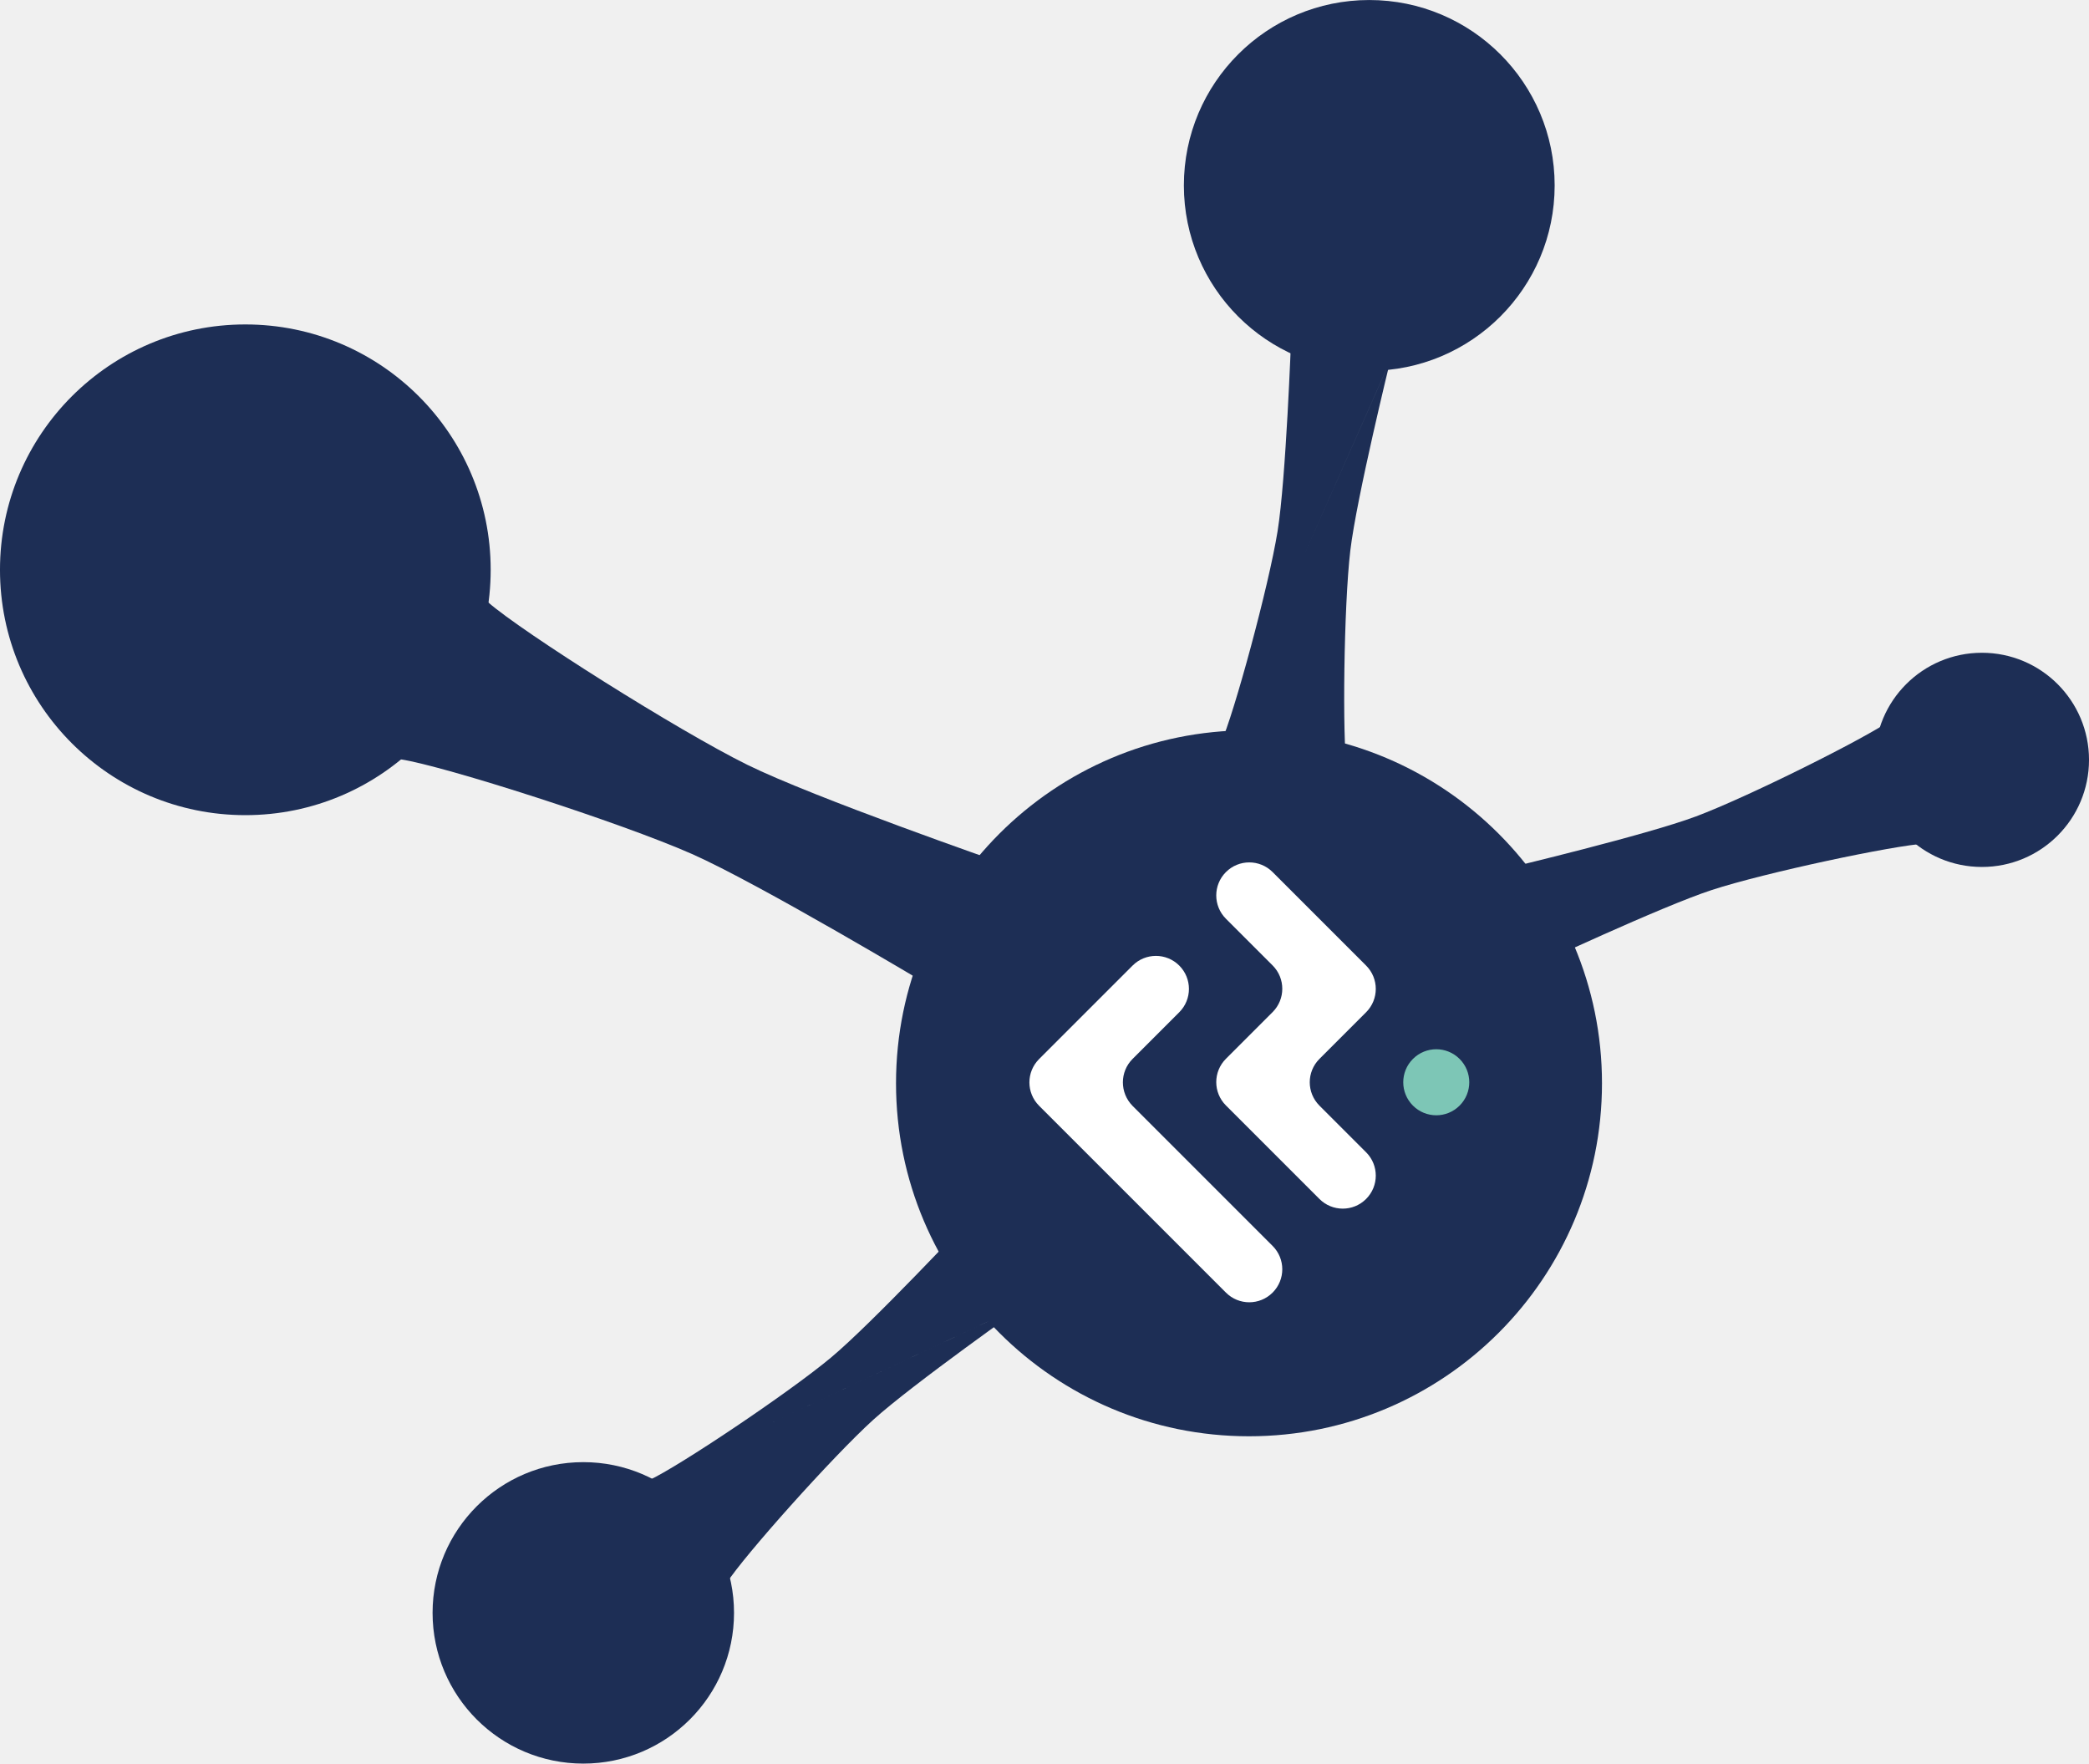
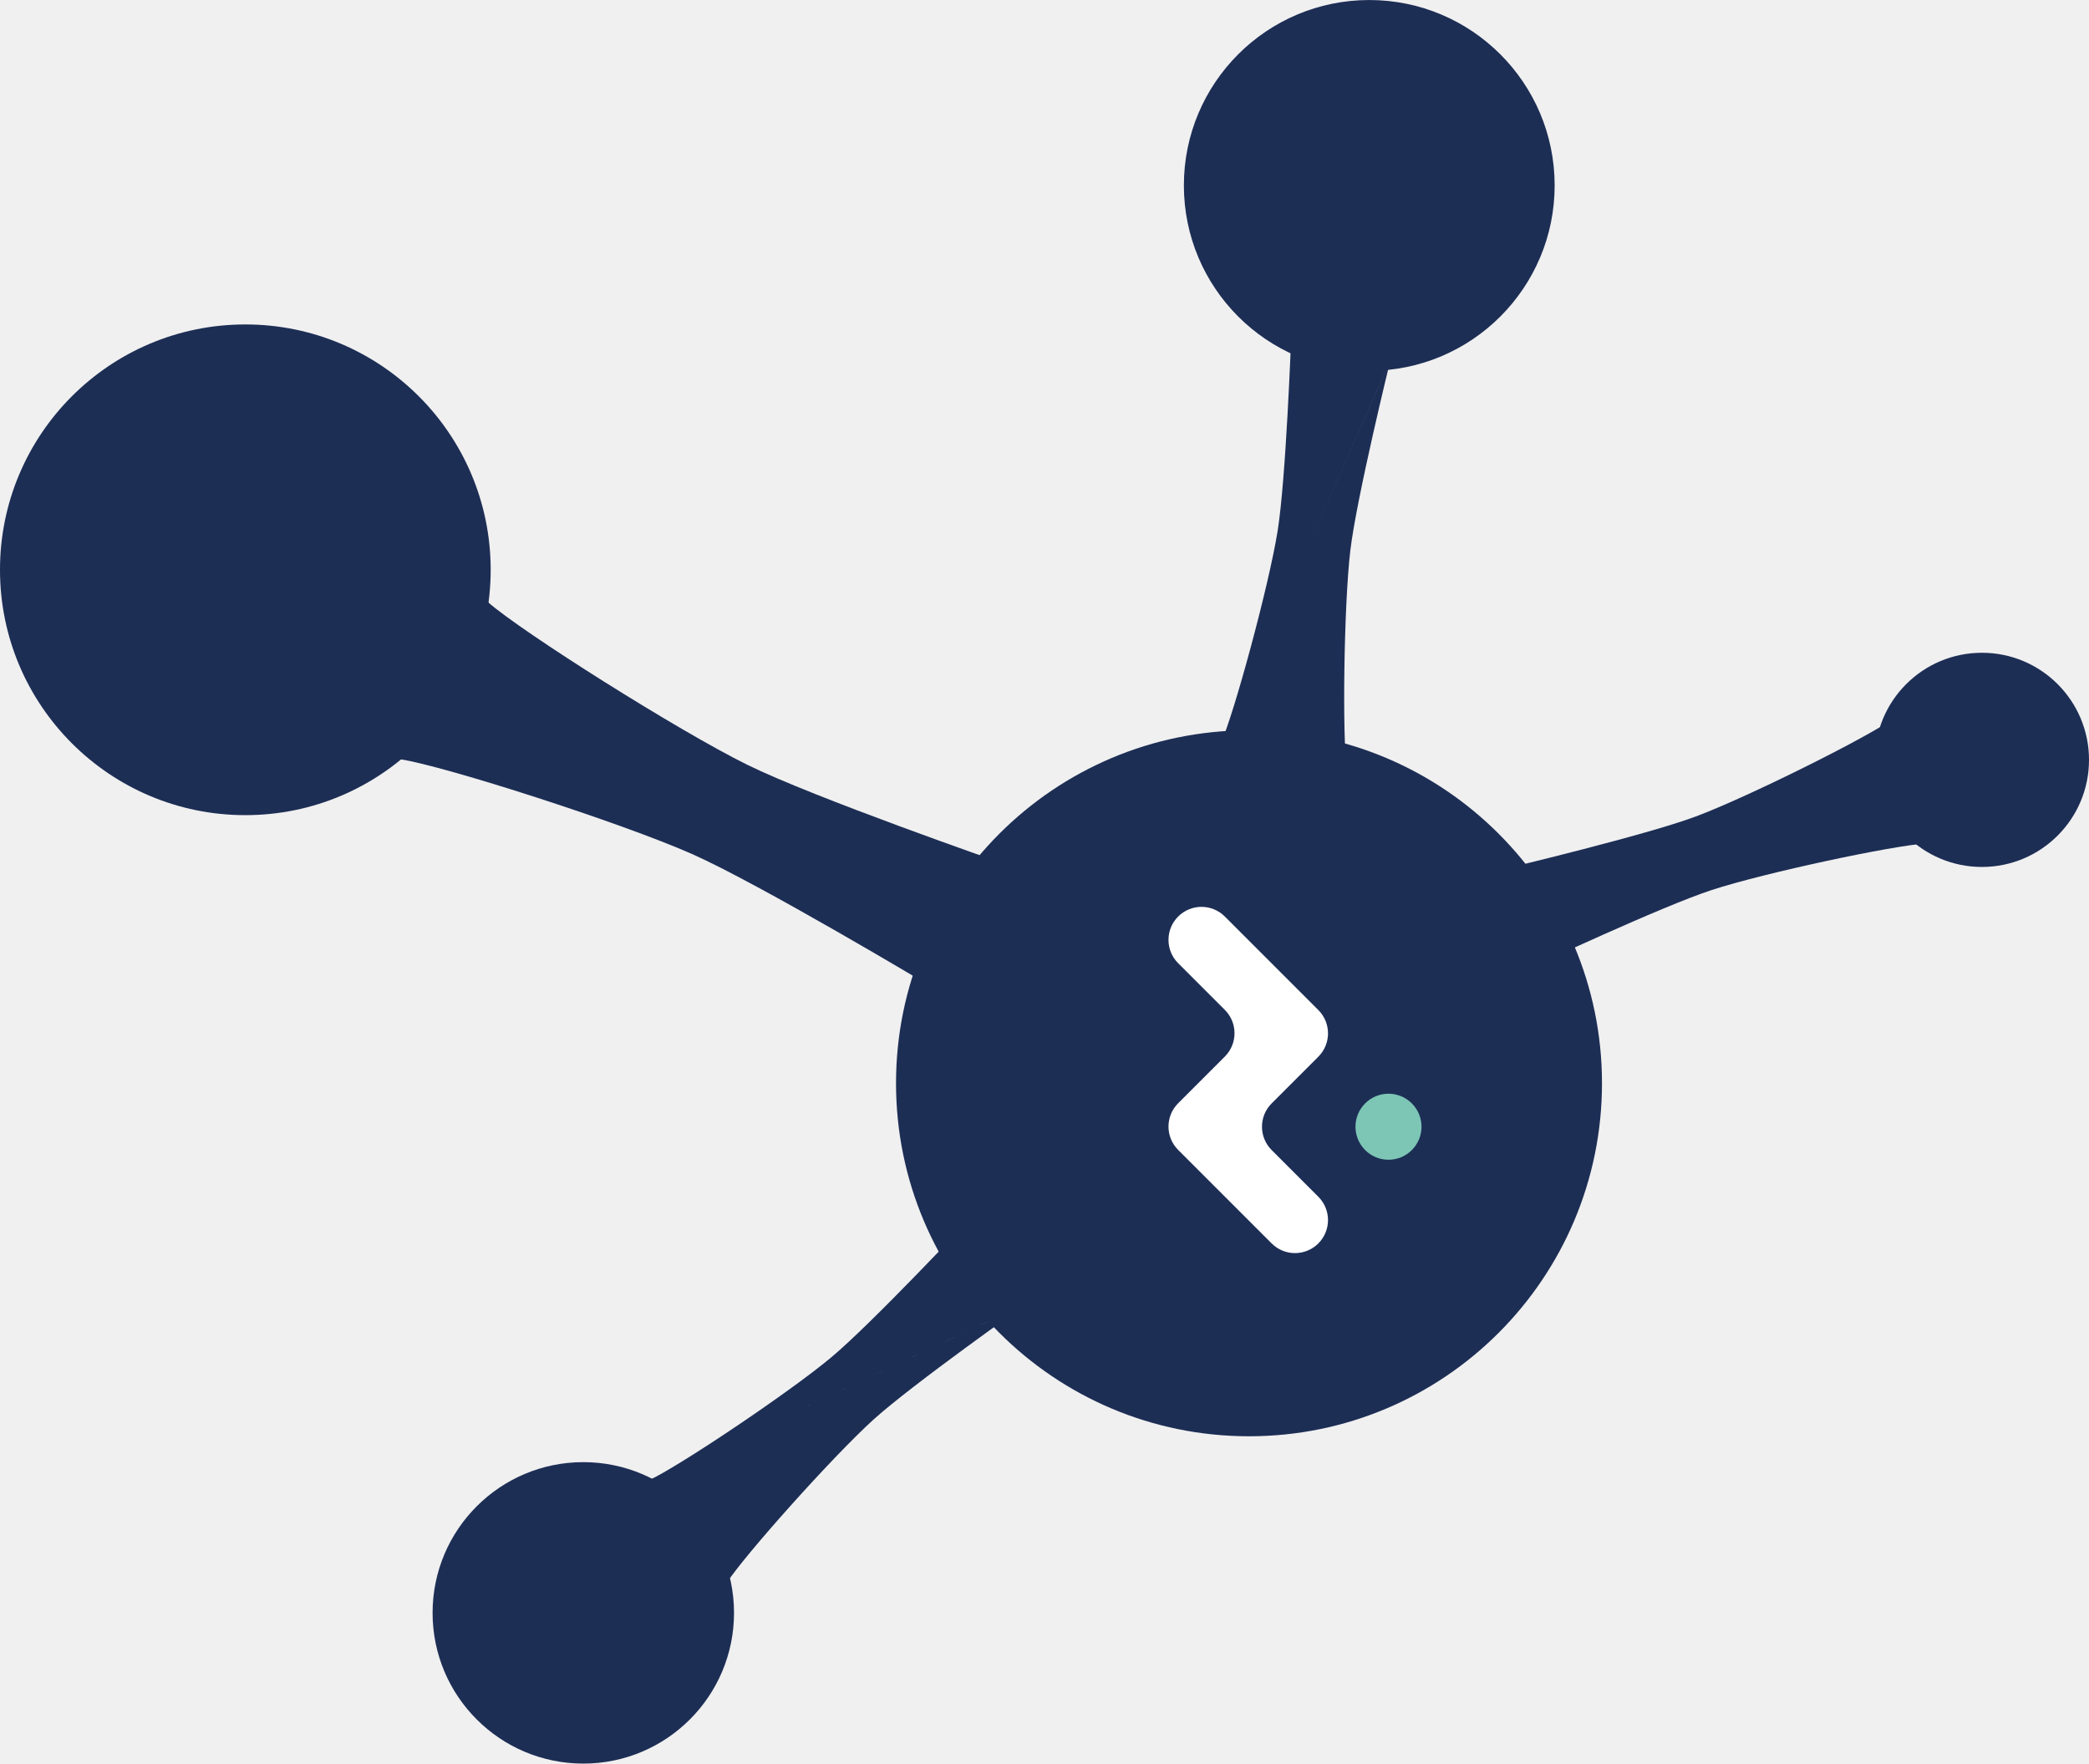
- <svg xmlns="http://www.w3.org/2000/svg" xmlns:xlink="http://www.w3.org/1999/xlink" width="40.11mm" height="33.861mm" viewBox="0 0 40.11 33.861" version="1.1" id="svg1" xml:space="preserve">
-   <defs id="defs1">
-     <linearGradient id="linearGradient1">
-       <stop style="stop-color:#1d2e55;stop-opacity:1;" offset="0" id="stop1" />
-       <stop style="stop-color:#1d2e55;stop-opacity:0;" offset="1" id="stop2" />
-     </linearGradient>
-     <linearGradient xlink:href="#linearGradient1" id="linearGradient2" x1="119.737" y1="77.455" x2="132.085" y2="81.571" gradientUnits="userSpaceOnUse" />
-   </defs>
+ <svg xmlns="http://www.w3.org/2000/svg" width="40.11mm" height="33.861mm" viewBox="0 0 40.11 33.861" version="1.1" id="svg1" xml:space="preserve">
+   <defs id="defs1" />
  <g id="layer1" transform="translate(-14.35403,-14.74867)">
-     <g id="symbole_x5F_clair-0" transform="matrix(0.05619325,0,0,0.05619325,-35.02406,52.88065)">
-       <path class="st1" d="m 1309.5,344.4 v 0 c -8.9,8.9 -23.3,8.9 -32.2,0 v 0 c -8.9,-8.9 -8.9,-23.3 0,-32.2 v 0 c 8.9,-8.9 23.3,-8.9 32.2,0 v 0 c 8.9,8.9 8.9,23.3 0,32.2 z" id="path4232-9" style="fill:#7dc6b6" />
-       <path class="st0" d="M 1212.8,312.2 1245,280 c 8.9,-8.9 8.9,-23.3 0,-32.2 l -64.5,-64.5 c -8.9,-8.9 -23.3,-8.9 -32.2,0 v 0 c -8.9,8.9 -8.9,23.3 0,32.2 l 32.2,32.2 c 8.9,8.9 8.9,23.3 0,32.2 l -32.2,32.2 c -8.9,8.9 -8.9,23.3 0,32.2 l 64.5,64.5 c 8.9,8.9 23.3,8.9 32.2,0 v 0 c 8.9,-8.9 8.9,-23.3 0,-32.2 l -32.2,-32.2 c -8.9,-8.9 -8.9,-23.3 0,-32.2 z" id="path4234-9" style="fill:#1d2e55" />
-       <path class="st0" d="m 1083.9,312.2 32.2,-32.2 c 8.9,-8.9 8.9,-23.3 0,-32.2 v 0 c -8.9,-8.9 -23.3,-8.9 -32.2,0 l -64.5,64.5 c -8.9,8.9 -8.9,23.3 0,32.2 l 128.9,128.9 c 8.9,8.9 23.3,8.9 32.2,0 v 0 c 8.9,-8.9 8.9,-23.3 0,-32.2 l -96.7,-96.7 c -8.8,-9 -8.8,-23.4 0.1,-32.3 z" id="path4236-3" style="fill:#1d2e55" />
-     </g>
    <g id="g4">
      <g id="g9" transform="matrix(0.7412754,0,0,0.7412754,5.523013,3.831527)" style="fill:#1d2e55;fill-opacity:1;stroke:none">
        <g id="g1">
          <circle style="fill:#1d2e55;fill-opacity:1;stroke:none;stroke-width:0.5;stroke-dasharray:none" id="path5" cx="18.268" cy="29.486" r="6.355" />
          <circle style="fill:#1d2e55;fill-opacity:1;stroke:none;stroke-width:0.719;stroke-dasharray:none" id="path5-1" cx="44.265" cy="42.786" r="9.143" />
          <circle style="fill:#1d2e55;fill-opacity:1;stroke:none;stroke-width:0.5;stroke-dasharray:none" id="path5-7" cx="47.38" cy="19.53" r="4.802" />
          <circle style="fill:#1d2e55;fill-opacity:1;stroke:none;stroke-width:0.5;stroke-dasharray:none" id="path5-8" cx="27.022" cy="56.503" r="3.904" />
          <circle style="fill:#1d2e55;fill-opacity:1;stroke:none;stroke-width:0.57;stroke-dasharray:none" id="path5-8-7" cx="63.249" cy="34.409" r="2.774" />
          <path style="fill:#1d2e55;fill-opacity:1;stroke:none;stroke-width:0.1;stroke-dasharray:none" d="m 35.987,40.255 c 0,0 -4.402,-2.635 -6.157,-3.411 -1.834,-0.81 -6.387,-2.272 -7.539,-2.449 l 2.217,-4.111 m 0.047,0.042 c 0.875,0.769 4.918,3.324 6.716,4.211 1.721,0.849 6.567,2.534 6.567,2.534 l -1.851,3.184" id="path7" />
          <path style="fill:#1d2e55;fill-opacity:1;stroke:none;stroke-width:0.072;stroke-dasharray:none" d="m 47.927,24.057 c 0,0 -0.877,3.569 -1.038,4.933 -0.168,1.426 -0.21,4.851 -0.089,5.677 L 43.518,34.014 m 0.019,-0.041 c 0.342,-0.761 1.24,-4.066 1.468,-5.484 0.219,-1.357 0.352,-5.029 0.352,-5.029 l 2.569,0.597" id="path7-8" />
          <path style="fill:#1d2e55;fill-opacity:1;stroke:none;stroke-width:0.072;stroke-dasharray:none" d="m 50.977,37.208 c 0,0 3.575,-0.852 4.862,-1.333 1.345,-0.503 4.41,-2.032 5.089,-2.517 l 0.92,3.216 m -0.045,0.002 c -0.833,0.044 -4.183,0.757 -5.548,1.203 -1.306,0.426 -4.633,1.987 -4.633,1.987 l -0.644,-2.558" id="path7-8-0" />
          <path style="fill:#1d2e55;fill-opacity:1;stroke:none;stroke-width:0.072;stroke-dasharray:none" d="m 38.55,48.466 c 0,0 -3.004,2.116 -4.022,3.04 -1.063,0.965 -3.343,3.521 -3.794,4.224 l -2.047,-2.646 m 0.041,-0.019 c 0.758,-0.349 3.605,-2.254 4.708,-3.173 1.055,-0.88 3.567,-3.563 3.567,-3.563 l 1.546,2.137" id="path7-8-0-0" />
        </g>
      </g>
      <g id="symbole_x5F_fonce" transform="matrix(0.02783247,0,0,0.02783247,-8.813043,26.39081)">
-         <path class="st1" d="m 1839.3,344.4 v 0 c -8.9,8.9 -23.3,8.9 -32.2,0 v 0 c -8.9,-8.9 -8.9,-23.3 0,-32.2 v 0 c 8.9,-8.9 23.3,-8.9 32.2,0 v 0 c 8.9,8.9 8.9,23.3 0,32.2 z" id="path4225" />
-         <path class="st6" d="m 1742.6,312.2 32.2,-32.2 c 8.9,-8.9 8.9,-23.3 0,-32.2 l -64.5,-64.5 c -8.9,-8.9 -23.3,-8.9 -32.2,0 v 0 c -8.9,8.9 -8.9,23.3 0,32.2 l 32.2,32.2 c 8.9,8.9 8.9,23.3 0,32.2 l -32.2,32.2 c -8.9,8.9 -8.9,23.3 0,32.2 l 64.5,64.5 c 8.9,8.9 23.3,8.9 32.2,0 v 0 c 8.9,-8.9 8.9,-23.3 0,-32.2 l -32.2,-32.2 c -8.9,-8.9 -8.9,-23.3 0,-32.2 z" id="path4227" />
-         <path class="st6" d="m 1613.7,312.2 32.2,-32.2 c 8.9,-8.9 8.9,-23.3 0,-32.2 v 0 c -8.9,-8.9 -23.3,-8.9 -32.2,0 l -64.5,64.5 c -8.9,8.9 -8.9,23.3 0,32.2 l 128.9,128.9 c 8.9,8.9 23.3,8.9 32.2,0 v 0 c 8.9,-8.9 8.9,-23.3 0,-32.2 l -96.7,-96.7 c -8.8,-9 -8.8,-23.4 0.1,-32.3 z" id="path4229" />
+         <path class="st1" d="m 1806.344,375.073 v 0 c -8.9,8.9 -23.3,8.9 -32.2,0 v 0 c -8.9,-8.9 -8.9,-23.3 0,-32.2 v 0 c 8.9,-8.9 23.3,-8.9 32.2,0 v 0 c 8.9,8.9 8.9,23.3 0,32.2 z" id="path4225" />
+         <path class="st6" d="m 1709.644,342.873 32.2,-32.2 c 8.9,-8.9 8.9,-23.3 0,-32.2 l -64.5,-64.5 c -8.9,-8.9 -23.3,-8.9 -32.2,0 v 0 c -8.9,8.9 -8.9,23.3 0,32.2 l 32.2,32.2 c 8.9,8.9 8.9,23.3 0,32.2 l -32.2,32.2 c -8.9,8.9 -8.9,23.3 0,32.2 l 64.5,64.5 c 8.9,8.9 23.3,8.9 32.2,0 v 0 c 8.9,-8.9 8.9,-23.3 0,-32.2 l -32.2,-32.2 c -8.9,-8.9 -8.9,-23.3 0,-32.2 z" id="path4227" />
      </g>
    </g>
-     <rect style="fill:#1a1a1a;fill-opacity:1;stroke:none;stroke-width:0.1" id="rect4" width="60.59" height="44.45" x="87.18" y="9.525" ry="4.029" />
-     <g id="g9-7" transform="matrix(0.7412754,0,0,0.7412754,84.03774,3.63494)" style="fill:#ffffff;fill-opacity:1;stroke:none">
-       <g id="g2" style="fill:#ffffff">
-         <circle style="fill:#ffffff;fill-opacity:1;stroke:none;stroke-width:0.5;stroke-dasharray:none" id="path5-15" cx="18.268" cy="29.486" r="6.355" />
-         <circle style="fill:#ffffff;fill-opacity:1;stroke:none;stroke-width:0.719;stroke-dasharray:none" id="path5-1-9" cx="44.265" cy="42.786" r="9.143" />
-         <circle style="fill:#ffffff;fill-opacity:1;stroke:none;stroke-width:0.5;stroke-dasharray:none" id="path5-7-8" cx="47.38" cy="19.53" r="4.802" />
-         <circle style="fill:#ffffff;fill-opacity:1;stroke:none;stroke-width:0.5;stroke-dasharray:none" id="path5-8-3" cx="27.022" cy="56.503" r="3.904" />
-         <circle style="fill:#ffffff;fill-opacity:1;stroke:none;stroke-width:0.57;stroke-dasharray:none" id="path5-8-7-8" cx="63.249" cy="34.409" r="2.774" />
-         <path style="fill:#ffffff;fill-opacity:1;stroke:none;stroke-width:0.1;stroke-dasharray:none" d="m 35.987,40.255 c 0,0 -4.402,-2.635 -6.157,-3.411 -1.834,-0.81 -6.387,-2.272 -7.539,-2.449 l 2.217,-4.111 m 0.047,0.042 c 0.875,0.769 4.918,3.324 6.716,4.211 1.721,0.849 6.567,2.534 6.567,2.534 l -1.851,3.184" id="path7-9" />
-         <path style="fill:#ffffff;fill-opacity:1;stroke:none;stroke-width:0.072;stroke-dasharray:none" d="m 47.927,24.057 c 0,0 -0.877,3.569 -1.038,4.933 -0.168,1.426 -0.21,4.851 -0.089,5.677 L 43.518,34.014 m 0.019,-0.041 c 0.342,-0.761 1.24,-4.066 1.468,-5.484 0.219,-1.357 0.352,-5.029 0.352,-5.029 l 2.569,0.597" id="path7-8-3" />
-         <path style="fill:#ffffff;fill-opacity:1;stroke:none;stroke-width:0.072;stroke-dasharray:none" d="m 50.977,37.208 c 0,0 3.575,-0.852 4.862,-1.333 1.345,-0.503 4.41,-2.032 5.089,-2.517 l 0.92,3.216 m -0.045,0.002 c -0.833,0.044 -4.183,0.757 -5.548,1.203 -1.306,0.426 -4.633,1.987 -4.633,1.987 l -0.644,-2.558" id="path7-8-0-2" />
-         <path style="fill:#ffffff;fill-opacity:1;stroke:none;stroke-width:0.072;stroke-dasharray:none" d="m 38.55,48.466 c 0,0 -3.004,2.116 -4.022,3.04 -1.063,0.965 -3.343,3.521 -3.794,4.224 l -2.047,-2.646 m 0.041,-0.019 c 0.758,-0.349 3.605,-2.254 4.708,-3.173 1.055,-0.88 3.567,-3.563 3.567,-3.563 l 1.546,2.137" id="path7-8-0-0-9" />
-       </g>
-     </g>
-     <g id="symbole_x5F_fonce-2" transform="matrix(0.02783247,0,0,0.02783247,69.70168,26.19422)">
-       <path class="st1" d="m 1839.3,344.4 v 0 c -8.9,8.9 -23.3,8.9 -32.2,0 v 0 c -8.9,-8.9 -8.9,-23.3 0,-32.2 v 0 c 8.9,-8.9 23.3,-8.9 32.2,0 v 0 c 8.9,8.9 8.9,23.3 0,32.2 z" id="path4225-7" style="fill:#7dc6b6" />
-       <path class="st6" d="m 1742.6,312.2 32.2,-32.2 c 8.9,-8.9 8.9,-23.3 0,-32.2 l -64.5,-64.5 c -8.9,-8.9 -23.3,-8.9 -32.2,0 v 0 c -8.9,8.9 -8.9,23.3 0,32.2 l 32.2,32.2 c 8.9,8.9 8.9,23.3 0,32.2 l -32.2,32.2 c -8.9,8.9 -8.9,23.3 0,32.2 l 64.5,64.5 c 8.9,8.9 23.3,8.9 32.2,0 v 0 c 8.9,-8.9 8.9,-23.3 0,-32.2 l -32.2,-32.2 c -8.9,-8.9 -8.9,-23.3 0,-32.2 z" id="path4227-6" style="fill:#1d2e55;fill-opacity:1" />
-       <path class="st6" d="m 1613.7,312.2 32.2,-32.2 c 8.9,-8.9 8.9,-23.3 0,-32.2 v 0 c -8.9,-8.9 -23.3,-8.9 -32.2,0 l -64.5,64.5 c -8.9,8.9 -8.9,23.3 0,32.2 l 128.9,128.9 c 8.9,8.9 23.3,8.9 32.2,0 v 0 c 8.9,-8.9 8.9,-23.3 0,-32.2 l -96.7,-96.7 c -8.8,-9 -8.8,-23.4 0.1,-32.3 z" id="path4229-2" style="fill:#1d2e55;fill-opacity:1" />
-     </g>
-     <text xml:space="preserve" style="font-size:6.996px;fill:#7dc6b6;fill-opacity:1;stroke:none;stroke-width:0.583" x="42.973" y="73.325" id="text5">
-       <tspan id="tspan5" style="font-style:normal;font-variant:normal;font-weight:normal;font-stretch:normal;font-family:'a Autobus Omnibus';-inkscape-font-specification:'a Autobus Omnibus';fill:#7dc6b6;fill-opacity:1;stroke:none;stroke-width:0.583" x="42.973" y="73.325">Compliance</tspan>
-     </text>
-     <text xml:space="preserve" style="font-size:6.996px;fill:#1d2e55;fill-opacity:1;stroke:none;stroke-width:0.583" x="96.462" y="73.334" id="text5-0">
-       <tspan id="tspan5-0" style="font-style:normal;font-variant:normal;font-weight:normal;font-stretch:normal;font-family:'a Autobus Omnibus';-inkscape-font-specification:'a Autobus Omnibus';fill:#1d2e55;fill-opacity:1;stroke:none;stroke-width:0.583" x="96.462" y="73.334">robotics</tspan>
-     </text>
-     <rect style="fill:#000000;fill-opacity:1;stroke:none;stroke-width:0.142" id="rect2" width="13.283" height="5.426" x="123.885" y="74.802" ry="0.661" />
-     <text xml:space="preserve" style="font-style:normal;font-variant:normal;font-weight:normal;font-stretch:normal;font-size:3.175px;font-family:'a Autobus Omnibus';-inkscape-font-specification:'a Autobus Omnibus';fill:#ffffff;fill-opacity:1;stroke:none;stroke-width:0.1" x="125.569" y="78.825" id="text1">
-       <tspan id="tspan1" style="fill:#ffffff;fill-opacity:1;stroke-width:0.1" x="125.569" y="78.825">Docs</tspan>
-     </text>
-     <text xml:space="preserve" style="font-style:normal;font-variant:normal;font-weight:normal;font-stretch:normal;font-size:20.262px;font-family:'a Autobus Omnibus';-inkscape-font-specification:'a Autobus Omnibus';fill:#1d2e55;fill-opacity:1;stroke:none;stroke-width:0.638" x="53.872" y="110.433" id="text4">
-       <tspan id="tspan4" style="font-style:normal;font-variant:normal;font-weight:normal;font-stretch:normal;font-family:'Segoe UI';-inkscape-font-specification:'Segoe UI';stroke-width:0.638" x="53.872" y="110.433">emio labs</tspan>
-     </text>
-     <path style="fill:none;fill-opacity:1;stroke:#1d2e55;stroke-width:0.518;stroke-linecap:round;stroke-linejoin:round;stroke-dasharray:none;stroke-opacity:1" id="path8" d="m 44.506,102.003 -2.452,3.195 -3.993,0.526 -3.195,-2.452 -0.526,-3.993 2.452,-3.195 3.993,-0.526 3.195,2.452 z" transform="matrix(0.7616183,0.904748,-0.9936624,0.6934675,114.4917,0.1287585)" />
-     <path style="fill:none;fill-opacity:1;stroke:#1d2e55;stroke-width:0.518;stroke-linecap:round;stroke-linejoin:round;stroke-dasharray:none;stroke-opacity:1" id="path8-7" d="m 44.506,102.003 -2.452,3.195 -3.993,0.526 -3.195,-2.452 -0.526,-3.993 2.452,-3.195 3.993,-0.526 3.195,2.452 z" transform="matrix(0.7616183,0.904748,-0.9936624,0.6934675,114.4917,14.28766)" />
-     <rect style="fill:none;fill-opacity:1;stroke:#1d2e55;stroke-width:0.119;stroke-linecap:round;stroke-linejoin:miter;stroke-dasharray:none;stroke-opacity:1" id="rect8" width="4.864" height="2.245" x="42.082" y="118.624" ry="0" />
  </g>
  <style type="text/css" id="style3742">
	.st0{fill:#1D2E55;}
	.st1{fill:#7DC6B6;}
	.st2{fill:none;}
	.st3{fill:#5AB49F;}
	.st4{font-family:'aAutobusOmnibus';}
	.st5{font-size:43.171px;}
	.st6{fill:#FFFFFF;}
	.st7{font-size:50.807px;}
	.st8{font-size:66.775px;}
	.st9{font-size:41.697px;}
	.st10{font-size:54.802px;}
	.st11{fill:none;stroke:#FFFFFF;stroke-width:2.166;stroke-linecap:round;stroke-linejoin:round;stroke-miterlimit:10;}
</style>
  <style type="text/css" id="style3742-5">
	.st0{fill:#1D2E55;}
	.st1{fill:#7DC6B6;}
	.st2{fill:none;}
	.st3{fill:#5AB49F;}
	.st4{font-family:'aAutobusOmnibus';}
	.st5{font-size:43.171px;}
	.st6{fill:#FFFFFF;}
	.st7{font-size:50.807px;}
	.st8{font-size:66.775px;}
	.st9{font-size:41.697px;}
	.st10{font-size:54.802px;}
	.st11{fill:none;stroke:#FFFFFF;stroke-width:2.166;stroke-linecap:round;stroke-linejoin:round;stroke-miterlimit:10;}
</style>
</svg>
